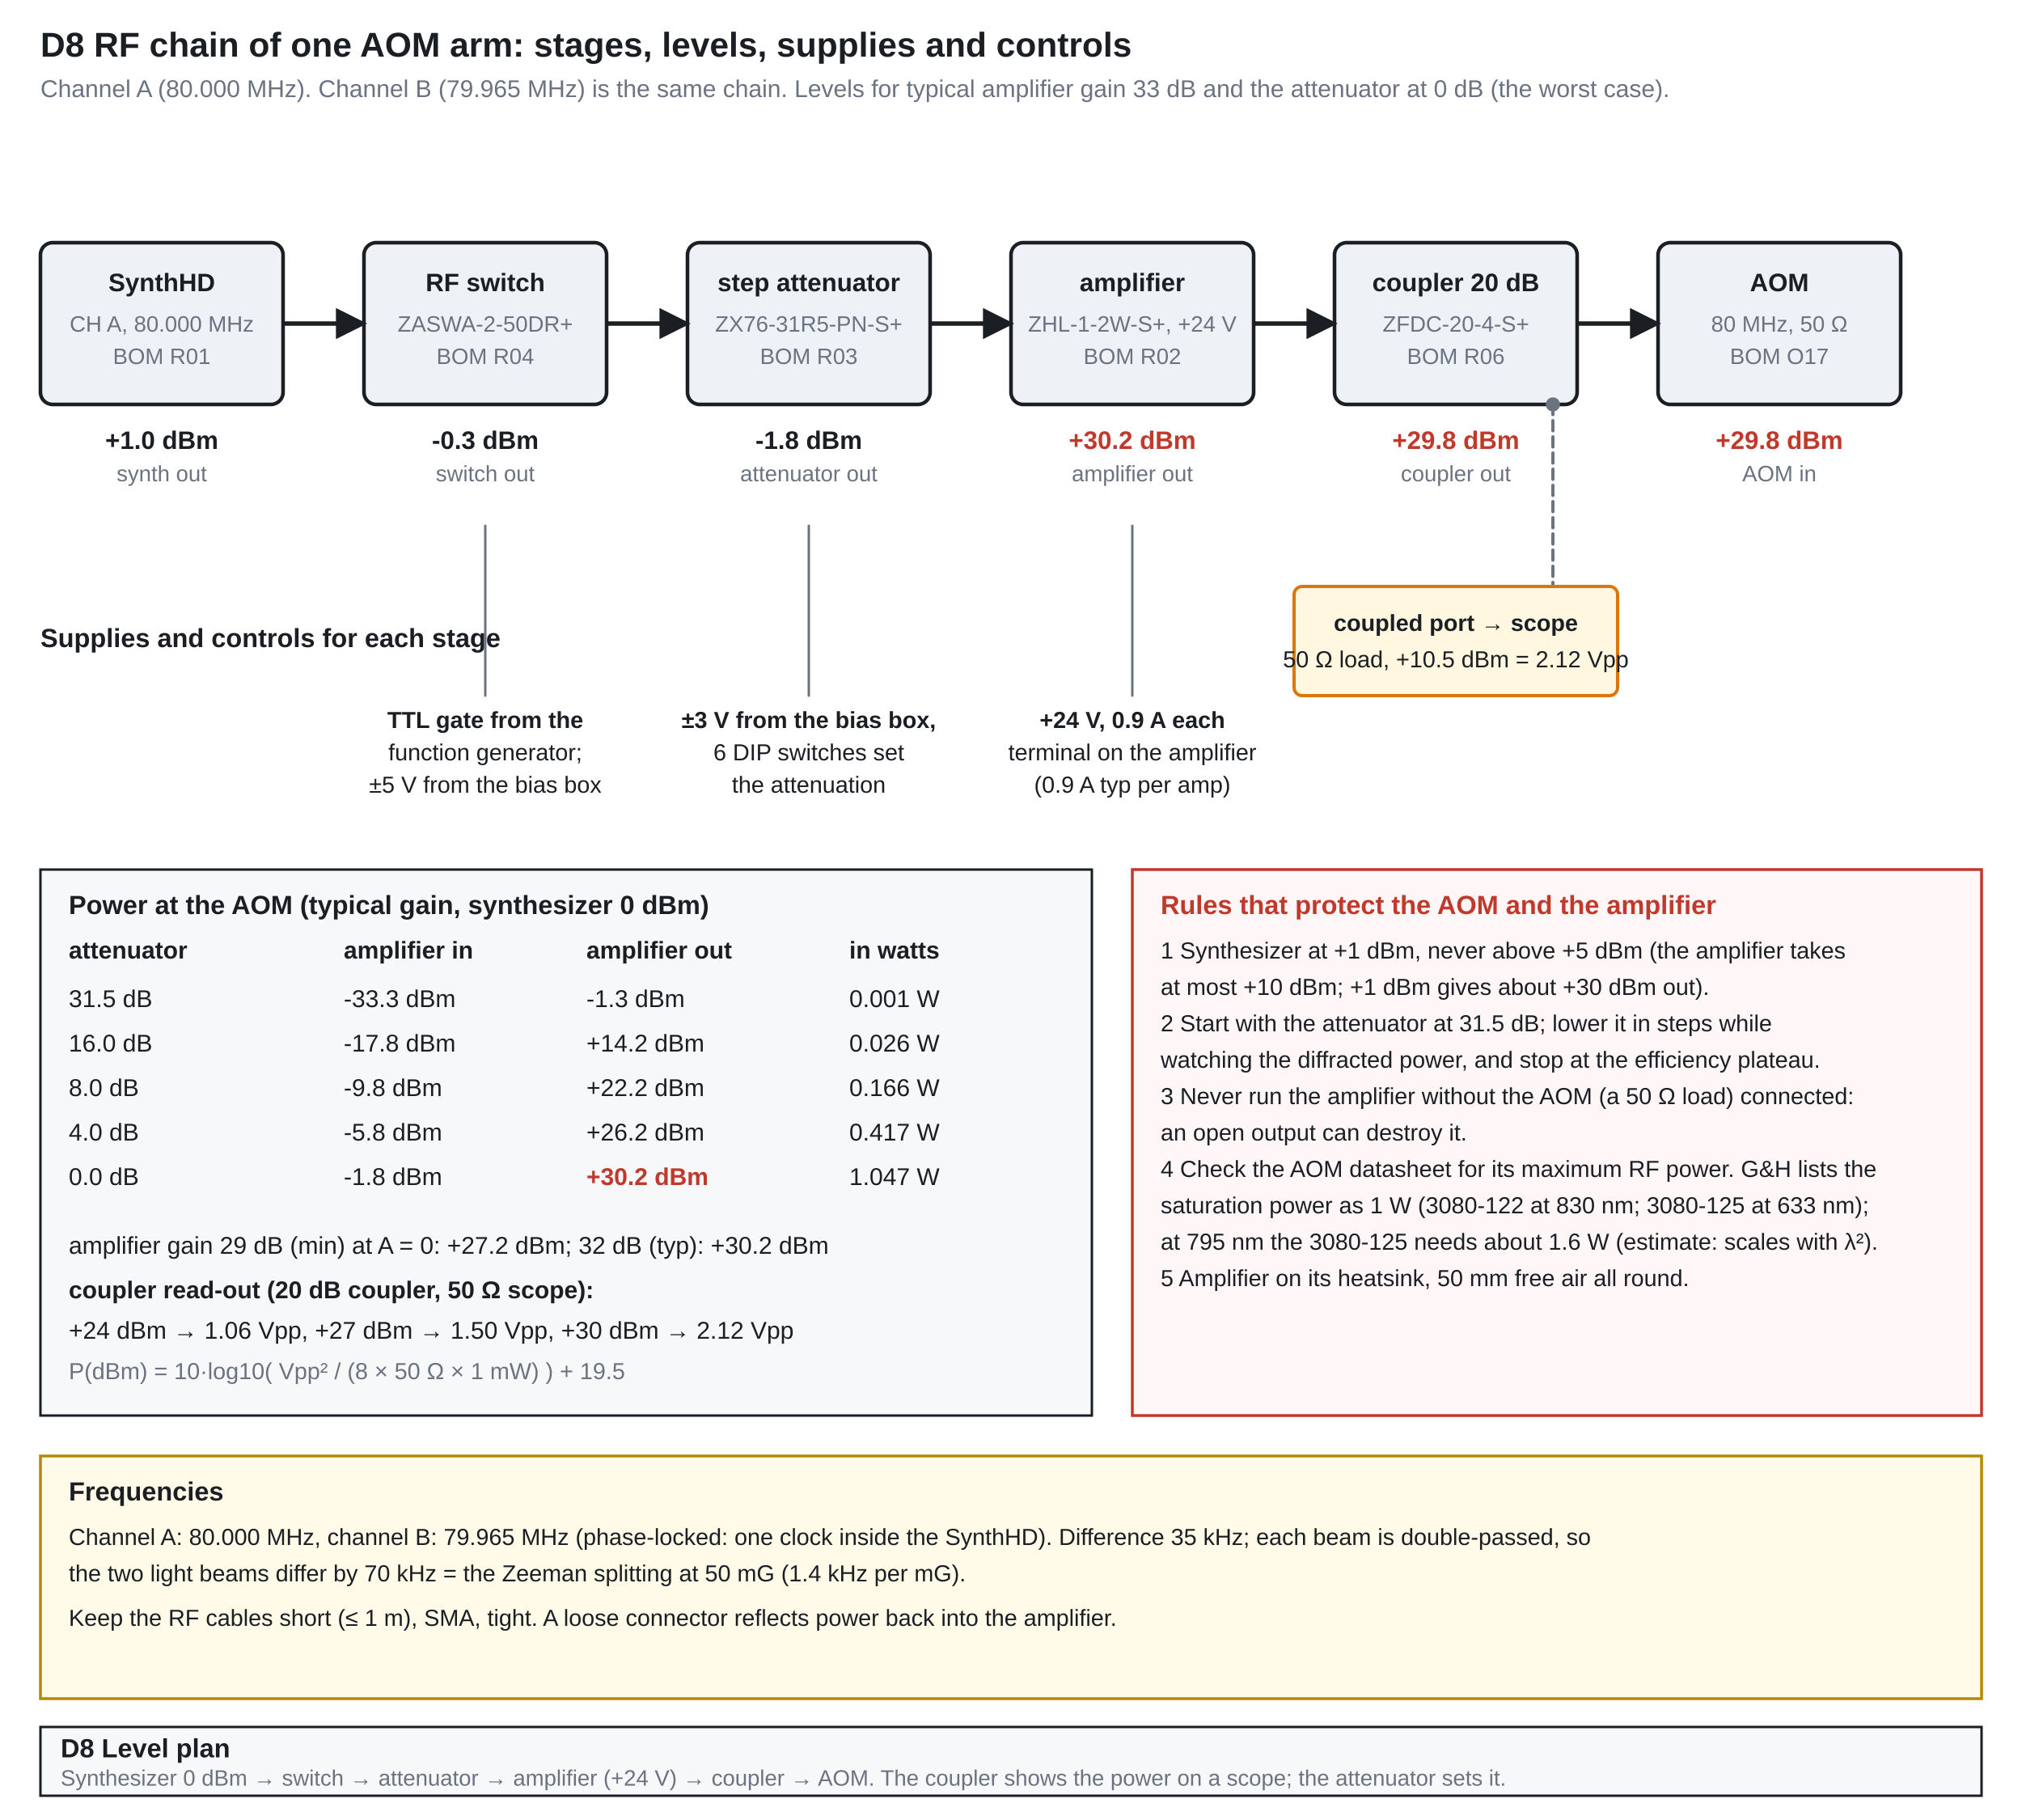
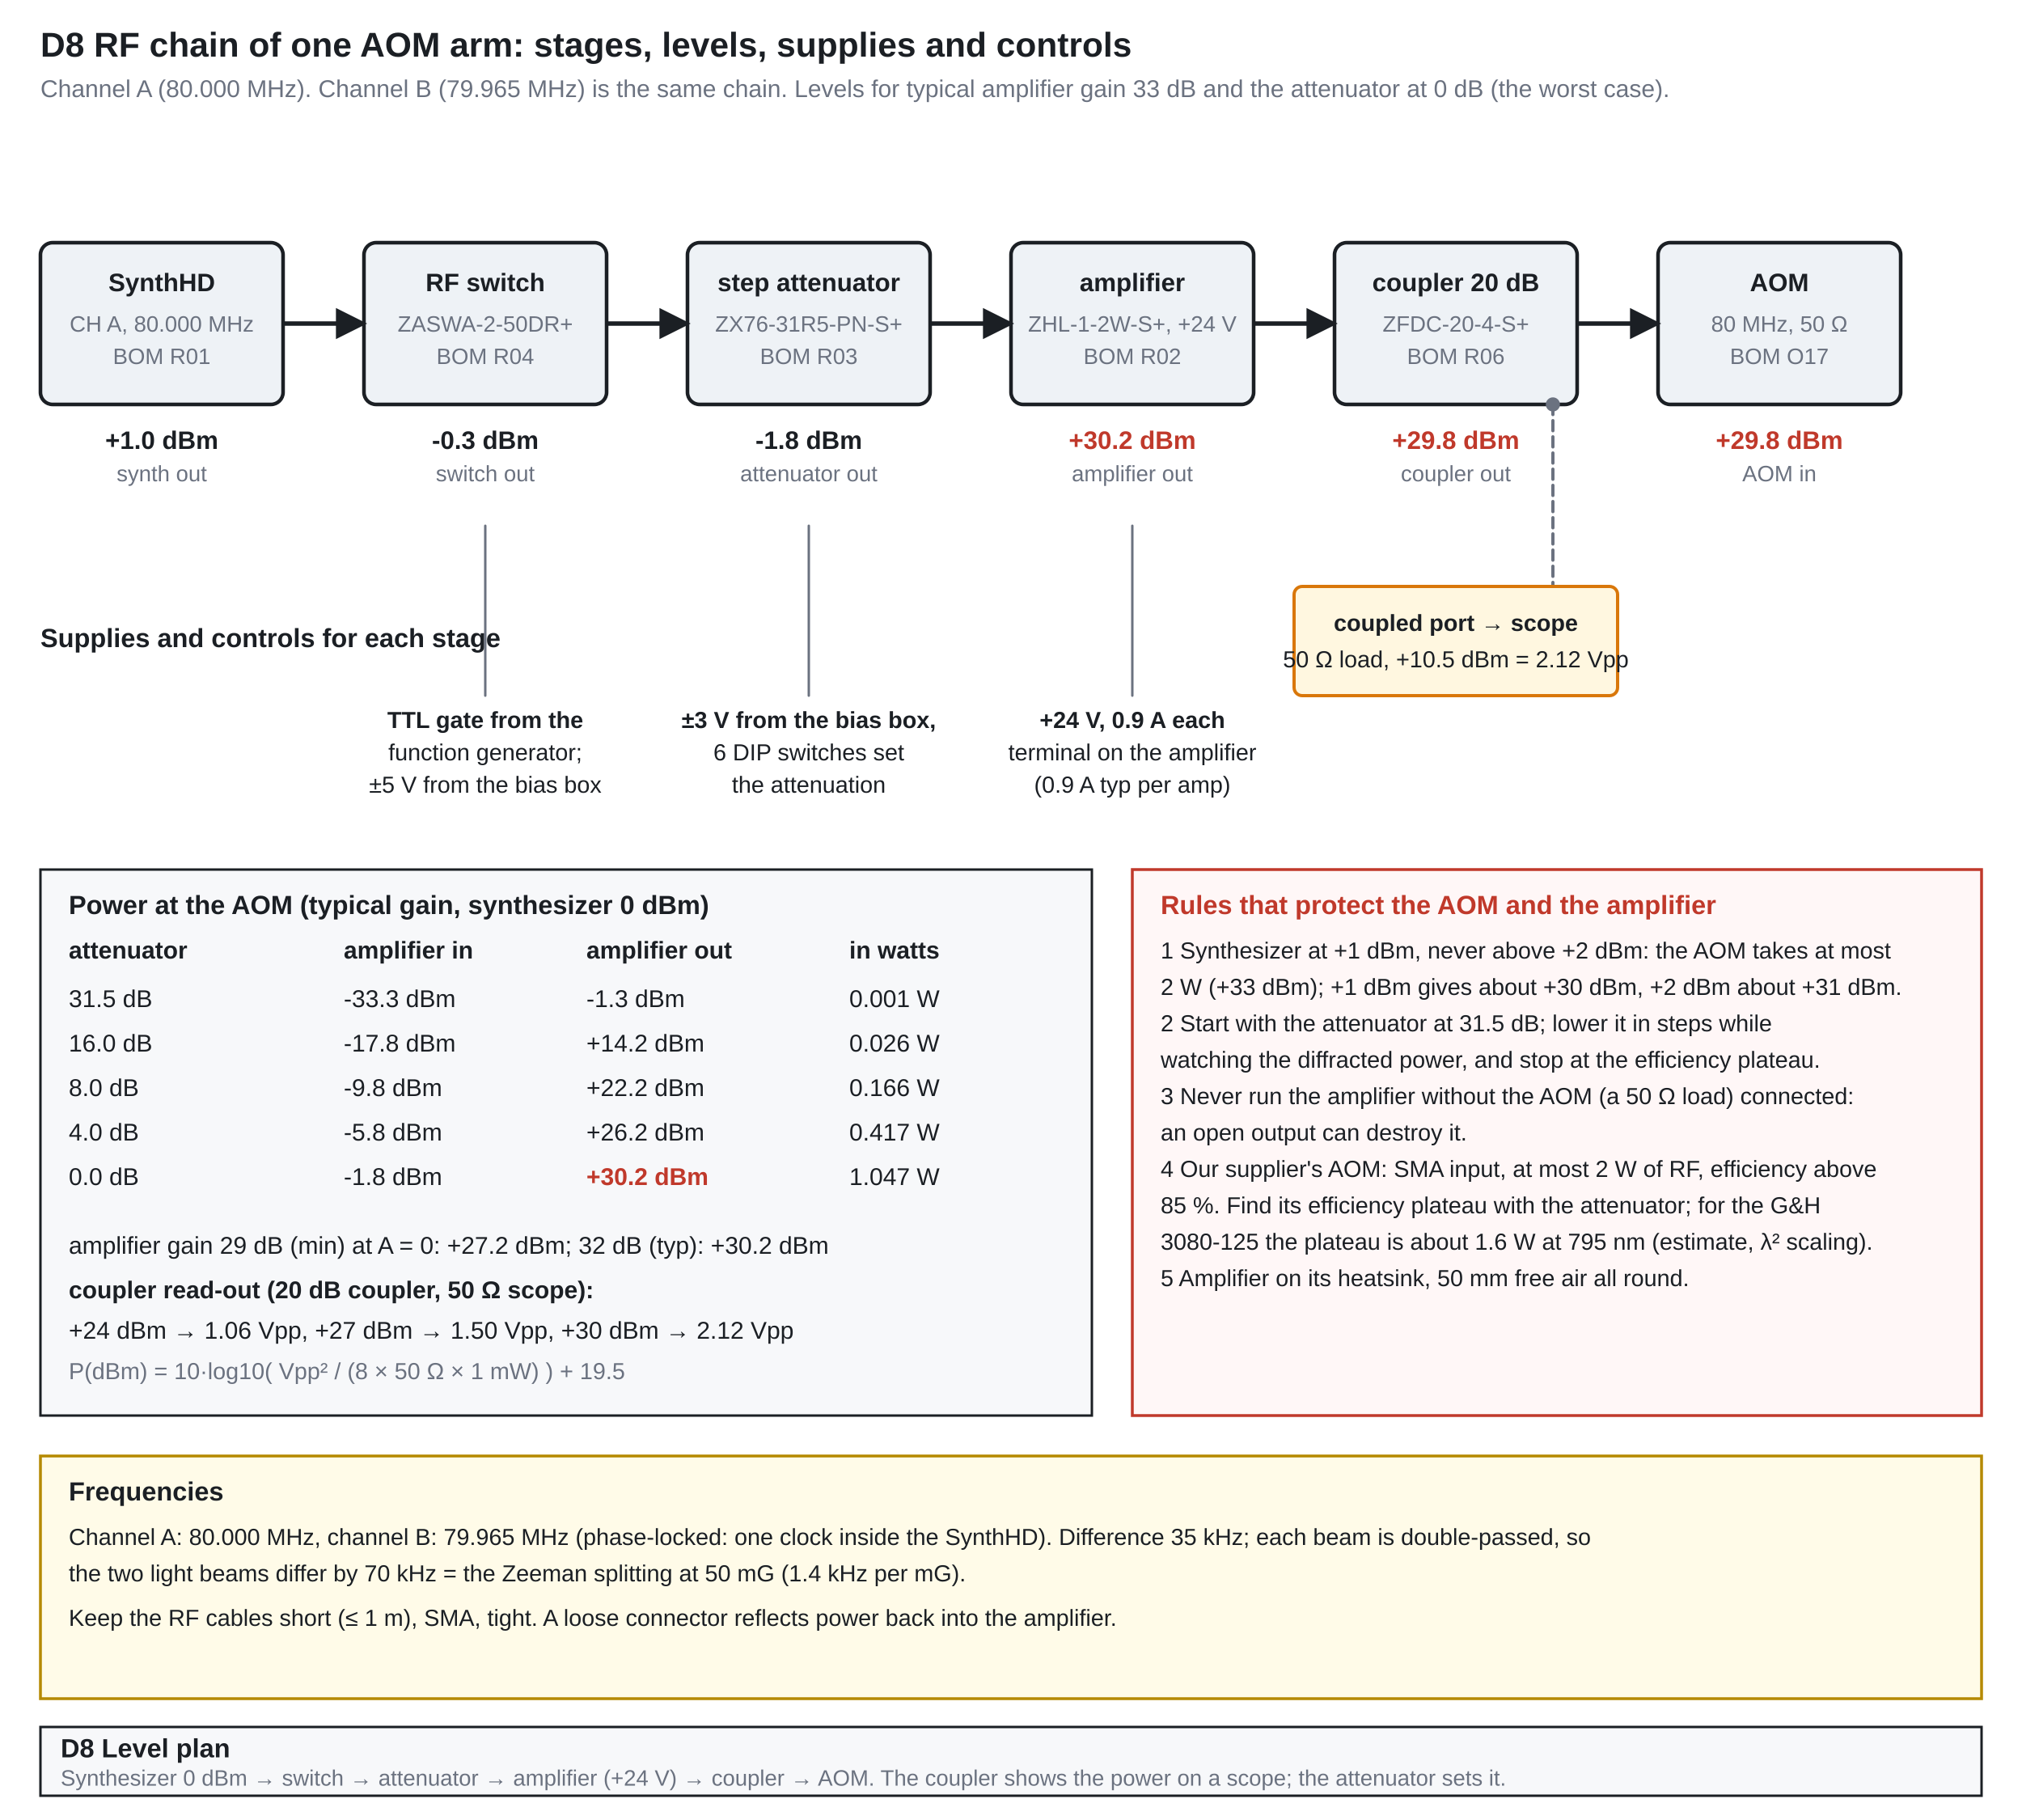
<svg xmlns="http://www.w3.org/2000/svg" viewBox="0 0 1000 900" role="img" aria-labelledby="t d" font-family="Segoe UI, Arial, Helvetica, sans-serif">
  <defs>
    <pattern id="hatch" width="6" height="6" patternUnits="userSpaceOnUse" patternTransform="rotate(45)">
      <line x1="0" y1="0" x2="0" y2="6" stroke="#555" stroke-width="1" />
    </pattern>
    <pattern id="hatchf" width="4" height="4" patternUnits="userSpaceOnUse" patternTransform="rotate(-45)">
      <line x1="0" y1="0" x2="0" y2="4" stroke="#888" stroke-width="0.8" />
    </pattern>
    <pattern id="dots" width="5" height="5" patternUnits="userSpaceOnUse">
      <circle cx="2" cy="2" r="0.8" fill="#999" />
    </pattern>
    <marker id="arr" viewBox="0 0 10 10" refX="9" refY="5" markerWidth="7" markerHeight="7" orient="auto-start-reverse">
      <path d="M0 0 L10 5 L0 10 z" fill="#1b1f24" />
    </marker>
    <marker id="arrg" viewBox="0 0 10 10" refX="9" refY="5" markerWidth="7" markerHeight="7" orient="auto-start-reverse">
      <path d="M0 0 L10 5 L0 10 z" fill="#6b7280" />
    </marker>
  </defs>
  <rect width="1000" height="900" fill="#ffffff" />
  <text x="20.00" y="28.00" font-size="17" text-anchor="start" fill="#1b1f24" font-weight="700">D8  RF chain of one AOM arm: stages, levels, supplies and controls</text>
  <text x="20.00" y="48.00" font-size="12" text-anchor="start" fill="#6b7280">Channel A (80.000 MHz). Channel B (79.965 MHz) is the same chain. Levels for typical amplifier gain 33 dB and the attenuator at 0 dB (the worst case).</text>
  <rect x="20.00" y="120.00" width="120.00" height="80.00" rx="6" fill="#eef2f6" stroke="#1b1f24" stroke-width="1.8" />
  <text x="80.00" y="144.00" font-size="12.5" text-anchor="middle" fill="#1b1f24" font-weight="700">SynthHD</text>
  <text x="80.00" y="164.00" font-size="11" text-anchor="middle" fill="#6b7280">CH A, 80.000 MHz</text>
  <text x="80.00" y="180.00" font-size="11" text-anchor="middle" fill="#6b7280">BOM R01</text>
  <rect x="180.00" y="120.00" width="120.00" height="80.00" rx="6" fill="#eef2f6" stroke="#1b1f24" stroke-width="1.8" />
  <text x="240.00" y="144.00" font-size="12.5" text-anchor="middle" fill="#1b1f24" font-weight="700">RF switch</text>
  <text x="240.00" y="164.00" font-size="11" text-anchor="middle" fill="#6b7280">ZASWA-2-50DR+</text>
  <text x="240.00" y="180.00" font-size="11" text-anchor="middle" fill="#6b7280">BOM R04</text>
  <rect x="340.00" y="120.00" width="120.00" height="80.00" rx="6" fill="#eef2f6" stroke="#1b1f24" stroke-width="1.8" />
  <text x="400.00" y="144.00" font-size="12.5" text-anchor="middle" fill="#1b1f24" font-weight="700">step attenuator</text>
  <text x="400.00" y="164.00" font-size="11" text-anchor="middle" fill="#6b7280">ZX76-31R5-PN-S+</text>
  <text x="400.00" y="180.00" font-size="11" text-anchor="middle" fill="#6b7280">BOM R03</text>
  <rect x="500.00" y="120.00" width="120.00" height="80.00" rx="6" fill="#eef2f6" stroke="#1b1f24" stroke-width="1.8" />
  <text x="560.00" y="144.00" font-size="12.5" text-anchor="middle" fill="#1b1f24" font-weight="700">amplifier</text>
  <text x="560.00" y="164.00" font-size="11" text-anchor="middle" fill="#6b7280">ZHL-1-2W-S+, +24 V</text>
  <text x="560.00" y="180.00" font-size="11" text-anchor="middle" fill="#6b7280">BOM R02</text>
  <rect x="660.00" y="120.00" width="120.00" height="80.00" rx="6" fill="#eef2f6" stroke="#1b1f24" stroke-width="1.8" />
  <text x="720.00" y="144.00" font-size="12.5" text-anchor="middle" fill="#1b1f24" font-weight="700">coupler 20 dB</text>
  <text x="720.00" y="164.00" font-size="11" text-anchor="middle" fill="#6b7280">ZFDC-20-4-S+</text>
  <text x="720.00" y="180.00" font-size="11" text-anchor="middle" fill="#6b7280">BOM R06</text>
  <rect x="820.00" y="120.00" width="120.00" height="80.00" rx="6" fill="#eef2f6" stroke="#1b1f24" stroke-width="1.8" />
  <text x="880.00" y="144.00" font-size="12.5" text-anchor="middle" fill="#1b1f24" font-weight="700">AOM</text>
  <text x="880.00" y="164.00" font-size="11" text-anchor="middle" fill="#6b7280">80 MHz, 50 Ω</text>
  <text x="880.00" y="180.00" font-size="11" text-anchor="middle" fill="#6b7280">BOM O17</text>
  <line x1="140.0" y1="160.0" x2="180.0" y2="160.0" stroke="#1b1f24" stroke-width="2.2" marker-end="url(#arr)" />
  <line x1="300.0" y1="160.0" x2="340.0" y2="160.0" stroke="#1b1f24" stroke-width="2.2" marker-end="url(#arr)" />
  <line x1="460.0" y1="160.0" x2="500.0" y2="160.0" stroke="#1b1f24" stroke-width="2.2" marker-end="url(#arr)" />
  <line x1="620.0" y1="160.0" x2="660.0" y2="160.0" stroke="#1b1f24" stroke-width="2.2" marker-end="url(#arr)" />
  <line x1="780.0" y1="160.0" x2="820.0" y2="160.0" stroke="#1b1f24" stroke-width="2.2" marker-end="url(#arr)" />
  <text x="80.00" y="222.00" font-size="12.5" text-anchor="middle" fill="#1b1f24" font-weight="700">+1.0 dBm</text>
  <text x="80.00" y="238.00" font-size="11" text-anchor="middle" fill="#6b7280">synth out</text>
  <text x="240.00" y="222.00" font-size="12.5" text-anchor="middle" fill="#1b1f24" font-weight="700">-0.3 dBm</text>
  <text x="240.00" y="238.00" font-size="11" text-anchor="middle" fill="#6b7280">switch out</text>
  <text x="400.00" y="222.00" font-size="12.5" text-anchor="middle" fill="#1b1f24" font-weight="700">-1.8 dBm</text>
  <text x="400.00" y="238.00" font-size="11" text-anchor="middle" fill="#6b7280">attenuator out</text>
  <text x="560.00" y="222.00" font-size="12.5" text-anchor="middle" fill="#c0392b" font-weight="700">+30.2 dBm</text>
  <text x="560.00" y="238.00" font-size="11" text-anchor="middle" fill="#6b7280">amplifier out</text>
  <text x="720.00" y="222.00" font-size="12.5" text-anchor="middle" fill="#c0392b" font-weight="700">+29.8 dBm</text>
  <text x="720.00" y="238.00" font-size="11" text-anchor="middle" fill="#6b7280">coupler out</text>
  <text x="880.00" y="222.00" font-size="12.5" text-anchor="middle" fill="#c0392b" font-weight="700">+29.8 dBm</text>
  <text x="880.00" y="238.00" font-size="11" text-anchor="middle" fill="#6b7280">AOM in</text>
  <line x1="768.00" y1="200.00" x2="768.00" y2="290.00" stroke="#6b7280" stroke-width="1.6" stroke-dasharray="5 3" stroke-linecap="round" />
  <circle cx="768.00" cy="200.00" r="3.5" fill="#6b7280" />
  <rect x="640.00" y="290.00" width="160.00" height="54.00" rx="4" fill="#fff7e0" stroke="#d9770a" stroke-width="1.6" />
  <text x="720.00" y="312.00" font-size="11.5" text-anchor="middle" fill="#1b1f24" font-weight="700">coupled port → scope</text>
  <text x="720.00" y="330.00" font-size="11.5" text-anchor="middle" fill="#1b1f24">50 Ω load, +10.5 dBm = 2.12 Vpp</text>
  <text x="20.00" y="320.00" font-size="13" text-anchor="start" fill="#1b1f24" font-weight="700">Supplies and controls for each stage</text>
  <line x1="240.00" y1="344.00" x2="240.00" y2="260.00" stroke="#6b7280" stroke-width="1.2" stroke-linecap="round" />
  <text x="240.00" y="360.00" font-size="11.5" text-anchor="middle" fill="#1b1f24" font-weight="700">TTL gate from the</text>
  <text x="240.00" y="376.00" font-size="11.5" text-anchor="middle" fill="#1b1f24">function generator;</text>
  <text x="240.00" y="392.00" font-size="11.5" text-anchor="middle" fill="#1b1f24">±5 V from the bias box</text>
  <line x1="400.00" y1="344.00" x2="400.00" y2="260.00" stroke="#6b7280" stroke-width="1.2" stroke-linecap="round" />
  <text x="400.00" y="360.00" font-size="11.5" text-anchor="middle" fill="#1b1f24" font-weight="700">±3 V from the bias box,</text>
  <text x="400.00" y="376.00" font-size="11.5" text-anchor="middle" fill="#1b1f24">6 DIP switches set</text>
  <text x="400.00" y="392.00" font-size="11.5" text-anchor="middle" fill="#1b1f24">the attenuation</text>
  <line x1="560.00" y1="344.00" x2="560.00" y2="260.00" stroke="#6b7280" stroke-width="1.2" stroke-linecap="round" />
  <text x="560.00" y="360.00" font-size="11.5" text-anchor="middle" fill="#1b1f24" font-weight="700">+24 V, 0.9 A each</text>
  <text x="560.00" y="376.00" font-size="11.5" text-anchor="middle" fill="#1b1f24">terminal on the amplifier</text>
  <text x="560.00" y="392.00" font-size="11.5" text-anchor="middle" fill="#1b1f24">(0.9 A typ per amp)</text>
  <rect x="20.00" y="430.00" width="520.00" height="270.00" rx="0" fill="#f7f8fa" stroke="#1b1f24" stroke-width="1.2" />
  <text x="34.00" y="452.00" font-size="13" text-anchor="start" fill="#1b1f24" font-weight="700">Power at the AOM (typical gain, synthesizer 0 dBm)</text>
  <text x="34.00" y="474.00" font-size="12" text-anchor="start" fill="#1b1f24" font-weight="700">attenuator</text>
  <text x="170.00" y="474.00" font-size="12" text-anchor="start" fill="#1b1f24" font-weight="700">amplifier in</text>
  <text x="290.00" y="474.00" font-size="12" text-anchor="start" fill="#1b1f24" font-weight="700">amplifier out</text>
  <text x="420.00" y="474.00" font-size="12" text-anchor="start" fill="#1b1f24" font-weight="700">in watts</text>
  <text x="34.00" y="498.00" font-size="12" text-anchor="start" fill="#1b1f24">31.5 dB</text>
  <text x="170.00" y="498.00" font-size="12" text-anchor="start" fill="#1b1f24">-33.3 dBm</text>
  <text x="290.00" y="498.00" font-size="12" text-anchor="start" fill="#1b1f24">-1.3 dBm</text>
  <text x="420.00" y="498.00" font-size="12" text-anchor="start" fill="#1b1f24">0.001 W</text>
  <text x="34.00" y="520.00" font-size="12" text-anchor="start" fill="#1b1f24">16.0 dB</text>
  <text x="170.00" y="520.00" font-size="12" text-anchor="start" fill="#1b1f24">-17.8 dBm</text>
  <text x="290.00" y="520.00" font-size="12" text-anchor="start" fill="#1b1f24">+14.2 dBm</text>
  <text x="420.00" y="520.00" font-size="12" text-anchor="start" fill="#1b1f24">0.026 W</text>
  <text x="34.00" y="542.00" font-size="12" text-anchor="start" fill="#1b1f24">8.0 dB</text>
  <text x="170.00" y="542.00" font-size="12" text-anchor="start" fill="#1b1f24">-9.8 dBm</text>
  <text x="290.00" y="542.00" font-size="12" text-anchor="start" fill="#1b1f24">+22.2 dBm</text>
  <text x="420.00" y="542.00" font-size="12" text-anchor="start" fill="#1b1f24">0.166 W</text>
  <text x="34.00" y="564.00" font-size="12" text-anchor="start" fill="#1b1f24">4.0 dB</text>
  <text x="170.00" y="564.00" font-size="12" text-anchor="start" fill="#1b1f24">-5.8 dBm</text>
  <text x="290.00" y="564.00" font-size="12" text-anchor="start" fill="#1b1f24">+26.2 dBm</text>
  <text x="420.00" y="564.00" font-size="12" text-anchor="start" fill="#1b1f24">0.417 W</text>
  <text x="34.00" y="586.00" font-size="12" text-anchor="start" fill="#1b1f24">0.0 dB</text>
  <text x="170.00" y="586.00" font-size="12" text-anchor="start" fill="#1b1f24">-1.8 dBm</text>
  <text x="290.00" y="586.00" font-size="12" text-anchor="start" fill="#c0392b" font-weight="700">+30.2 dBm</text>
  <text x="420.00" y="586.00" font-size="12" text-anchor="start" fill="#1b1f24">1.047 W</text>
  <text x="34.00" y="620.00" font-size="12" text-anchor="start" fill="#1b1f24">amplifier gain 29 dB (min) at A = 0:  +27.2 dBm;   32 dB (typ):  +30.2 dBm</text>
  <text x="34.00" y="642.00" font-size="12" text-anchor="start" fill="#1b1f24" font-weight="700">coupler read-out (20 dB coupler, 50 Ω scope):</text>
  <text x="34.00" y="662.00" font-size="12" text-anchor="start" fill="#1b1f24">  +24 dBm → 1.06 Vpp,   +27 dBm → 1.50 Vpp,   +30 dBm → 2.12 Vpp</text>
  <text x="34.00" y="682.00" font-size="11.5" text-anchor="start" fill="#6b7280">P(dBm) = 10·log10( Vpp² / (8 × 50 Ω × 1 mW) ) + 19.5</text>
  <rect x="560.00" y="430.00" width="420.00" height="270.00" rx="0" fill="#fff7f7" stroke="#c0392b" stroke-width="1.4" />
  <text x="574.00" y="452.00" font-size="13" text-anchor="start" fill="#c0392b" font-weight="700">Rules that protect the AOM and the amplifier</text>
-   <text x="574.00" y="474.00" font-size="11.5" text-anchor="start" fill="#1b1f24">1  Synthesizer at +1 dBm, never above +5 dBm (the amplifier takes</text>
-   <text x="574.00" y="492.00" font-size="11.5" text-anchor="start" fill="#1b1f24">    at most +10 dBm; +1 dBm gives about +30 dBm out).</text>
+   <text x="574.00" y="474.00" font-size="11.5" text-anchor="start" fill="#1b1f24">1  Synthesizer at +1 dBm, never above +2 dBm: the AOM takes at most</text>
+   <text x="574.00" y="492.00" font-size="11.5" text-anchor="start" fill="#1b1f24">    2 W (+33 dBm); +1 dBm gives about +30 dBm, +2 dBm about +31 dBm.</text>
  <text x="574.00" y="510.00" font-size="11.5" text-anchor="start" fill="#1b1f24">2  Start with the attenuator at 31.5 dB; lower it in steps while</text>
  <text x="574.00" y="528.00" font-size="11.5" text-anchor="start" fill="#1b1f24">    watching the diffracted power, and stop at the efficiency plateau.</text>
  <text x="574.00" y="546.00" font-size="11.5" text-anchor="start" fill="#1b1f24">3  Never run the amplifier without the AOM (a 50 Ω load) connected:</text>
  <text x="574.00" y="564.00" font-size="11.5" text-anchor="start" fill="#1b1f24">    an open output can destroy it.</text>
-   <text x="574.00" y="582.00" font-size="11.5" text-anchor="start" fill="#1b1f24">4  Check the AOM datasheet for its maximum RF power. G&amp;H lists the</text>
-   <text x="574.00" y="600.00" font-size="11.5" text-anchor="start" fill="#1b1f24">    saturation power as 1 W (3080-122 at 830 nm; 3080-125 at 633 nm);</text>
-   <text x="574.00" y="618.00" font-size="11.5" text-anchor="start" fill="#1b1f24">    at 795 nm the 3080-125 needs about 1.6 W (estimate: scales with λ²).</text>
+   <text x="574.00" y="582.00" font-size="11.5" text-anchor="start" fill="#1b1f24">4  Our supplier's AOM: SMA input, at most 2 W of RF, efficiency above</text>
+   <text x="574.00" y="600.00" font-size="11.5" text-anchor="start" fill="#1b1f24">    85 %. Find its efficiency plateau with the attenuator; for the G&amp;H</text>
+   <text x="574.00" y="618.00" font-size="11.5" text-anchor="start" fill="#1b1f24">    3080-125 the plateau is about 1.6 W at 795 nm (estimate, λ² scaling).</text>
  <text x="574.00" y="636.00" font-size="11.5" text-anchor="start" fill="#1b1f24">5  Amplifier on its heatsink, 50 mm free air all round.</text>
  <rect x="20.00" y="720.00" width="960.00" height="120.00" rx="0" fill="#fffbe8" stroke="#b58900" stroke-width="1.4" />
  <text x="34.00" y="742.00" font-size="13" text-anchor="start" fill="#1b1f24" font-weight="700">Frequencies</text>
  <text x="34.00" y="764.00" font-size="11.5" text-anchor="start" fill="#1b1f24">Channel A: 80.000 MHz, channel B: 79.965 MHz (phase-locked: one clock inside the SynthHD). Difference 35 kHz; each beam is double-passed, so</text>
  <text x="34.00" y="782.00" font-size="11.5" text-anchor="start" fill="#1b1f24">the two light beams differ by 70 kHz = the Zeeman splitting at 50 mG (1.4 kHz per mG).</text>
  <text x="34.00" y="804.00" font-size="11.5" text-anchor="start" fill="#1b1f24">Keep the RF cables short (≤ 1 m), SMA, tight. A loose connector reflects power back into the amplifier.</text>
  <rect x="20.00" y="854.00" width="960.00" height="34.00" rx="0" fill="#f7f8fa" stroke="#1b1f24" stroke-width="1.2" />
  <text x="30.00" y="869.00" font-size="13" text-anchor="start" fill="#1b1f24" font-weight="700">D8  Level plan</text>
  <text x="30.00" y="883.00" font-size="11" text-anchor="start" fill="#6b7280">Synthesizer 0 dBm → switch → attenuator → amplifier (+24 V) → coupler → AOM. The coupler shows the power on a scope; the attenuator sets it.</text>
</svg>
